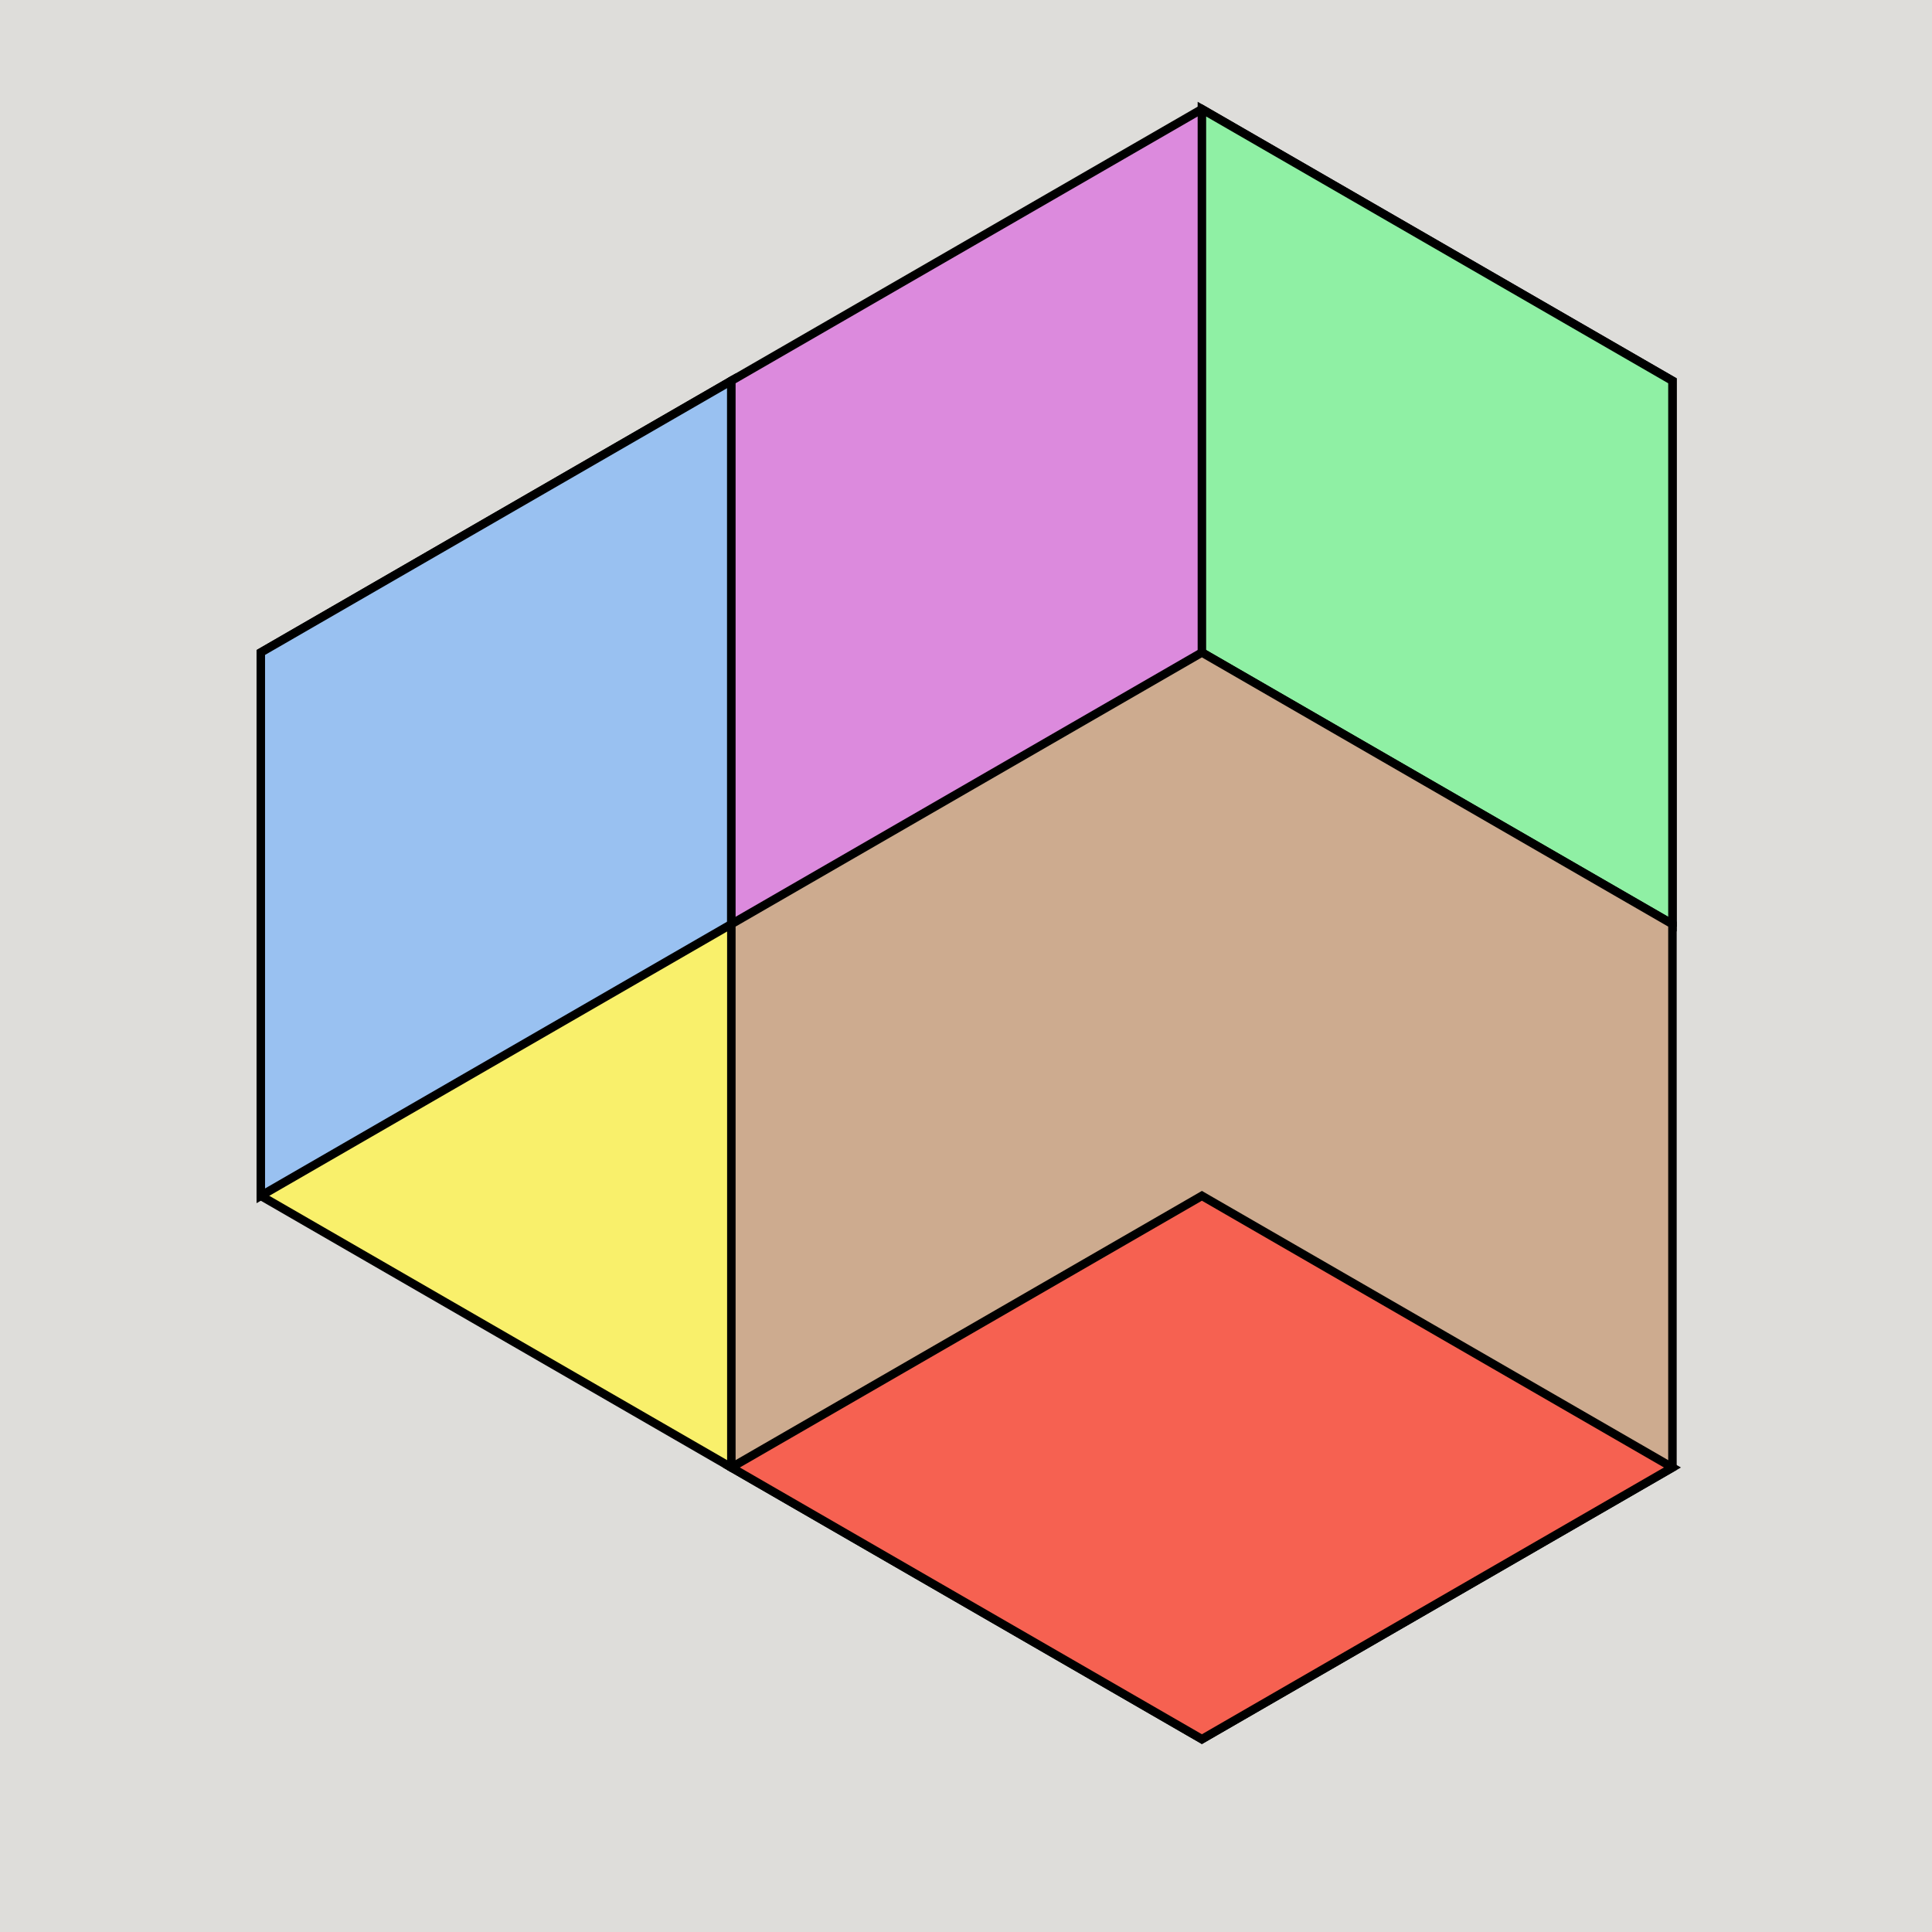
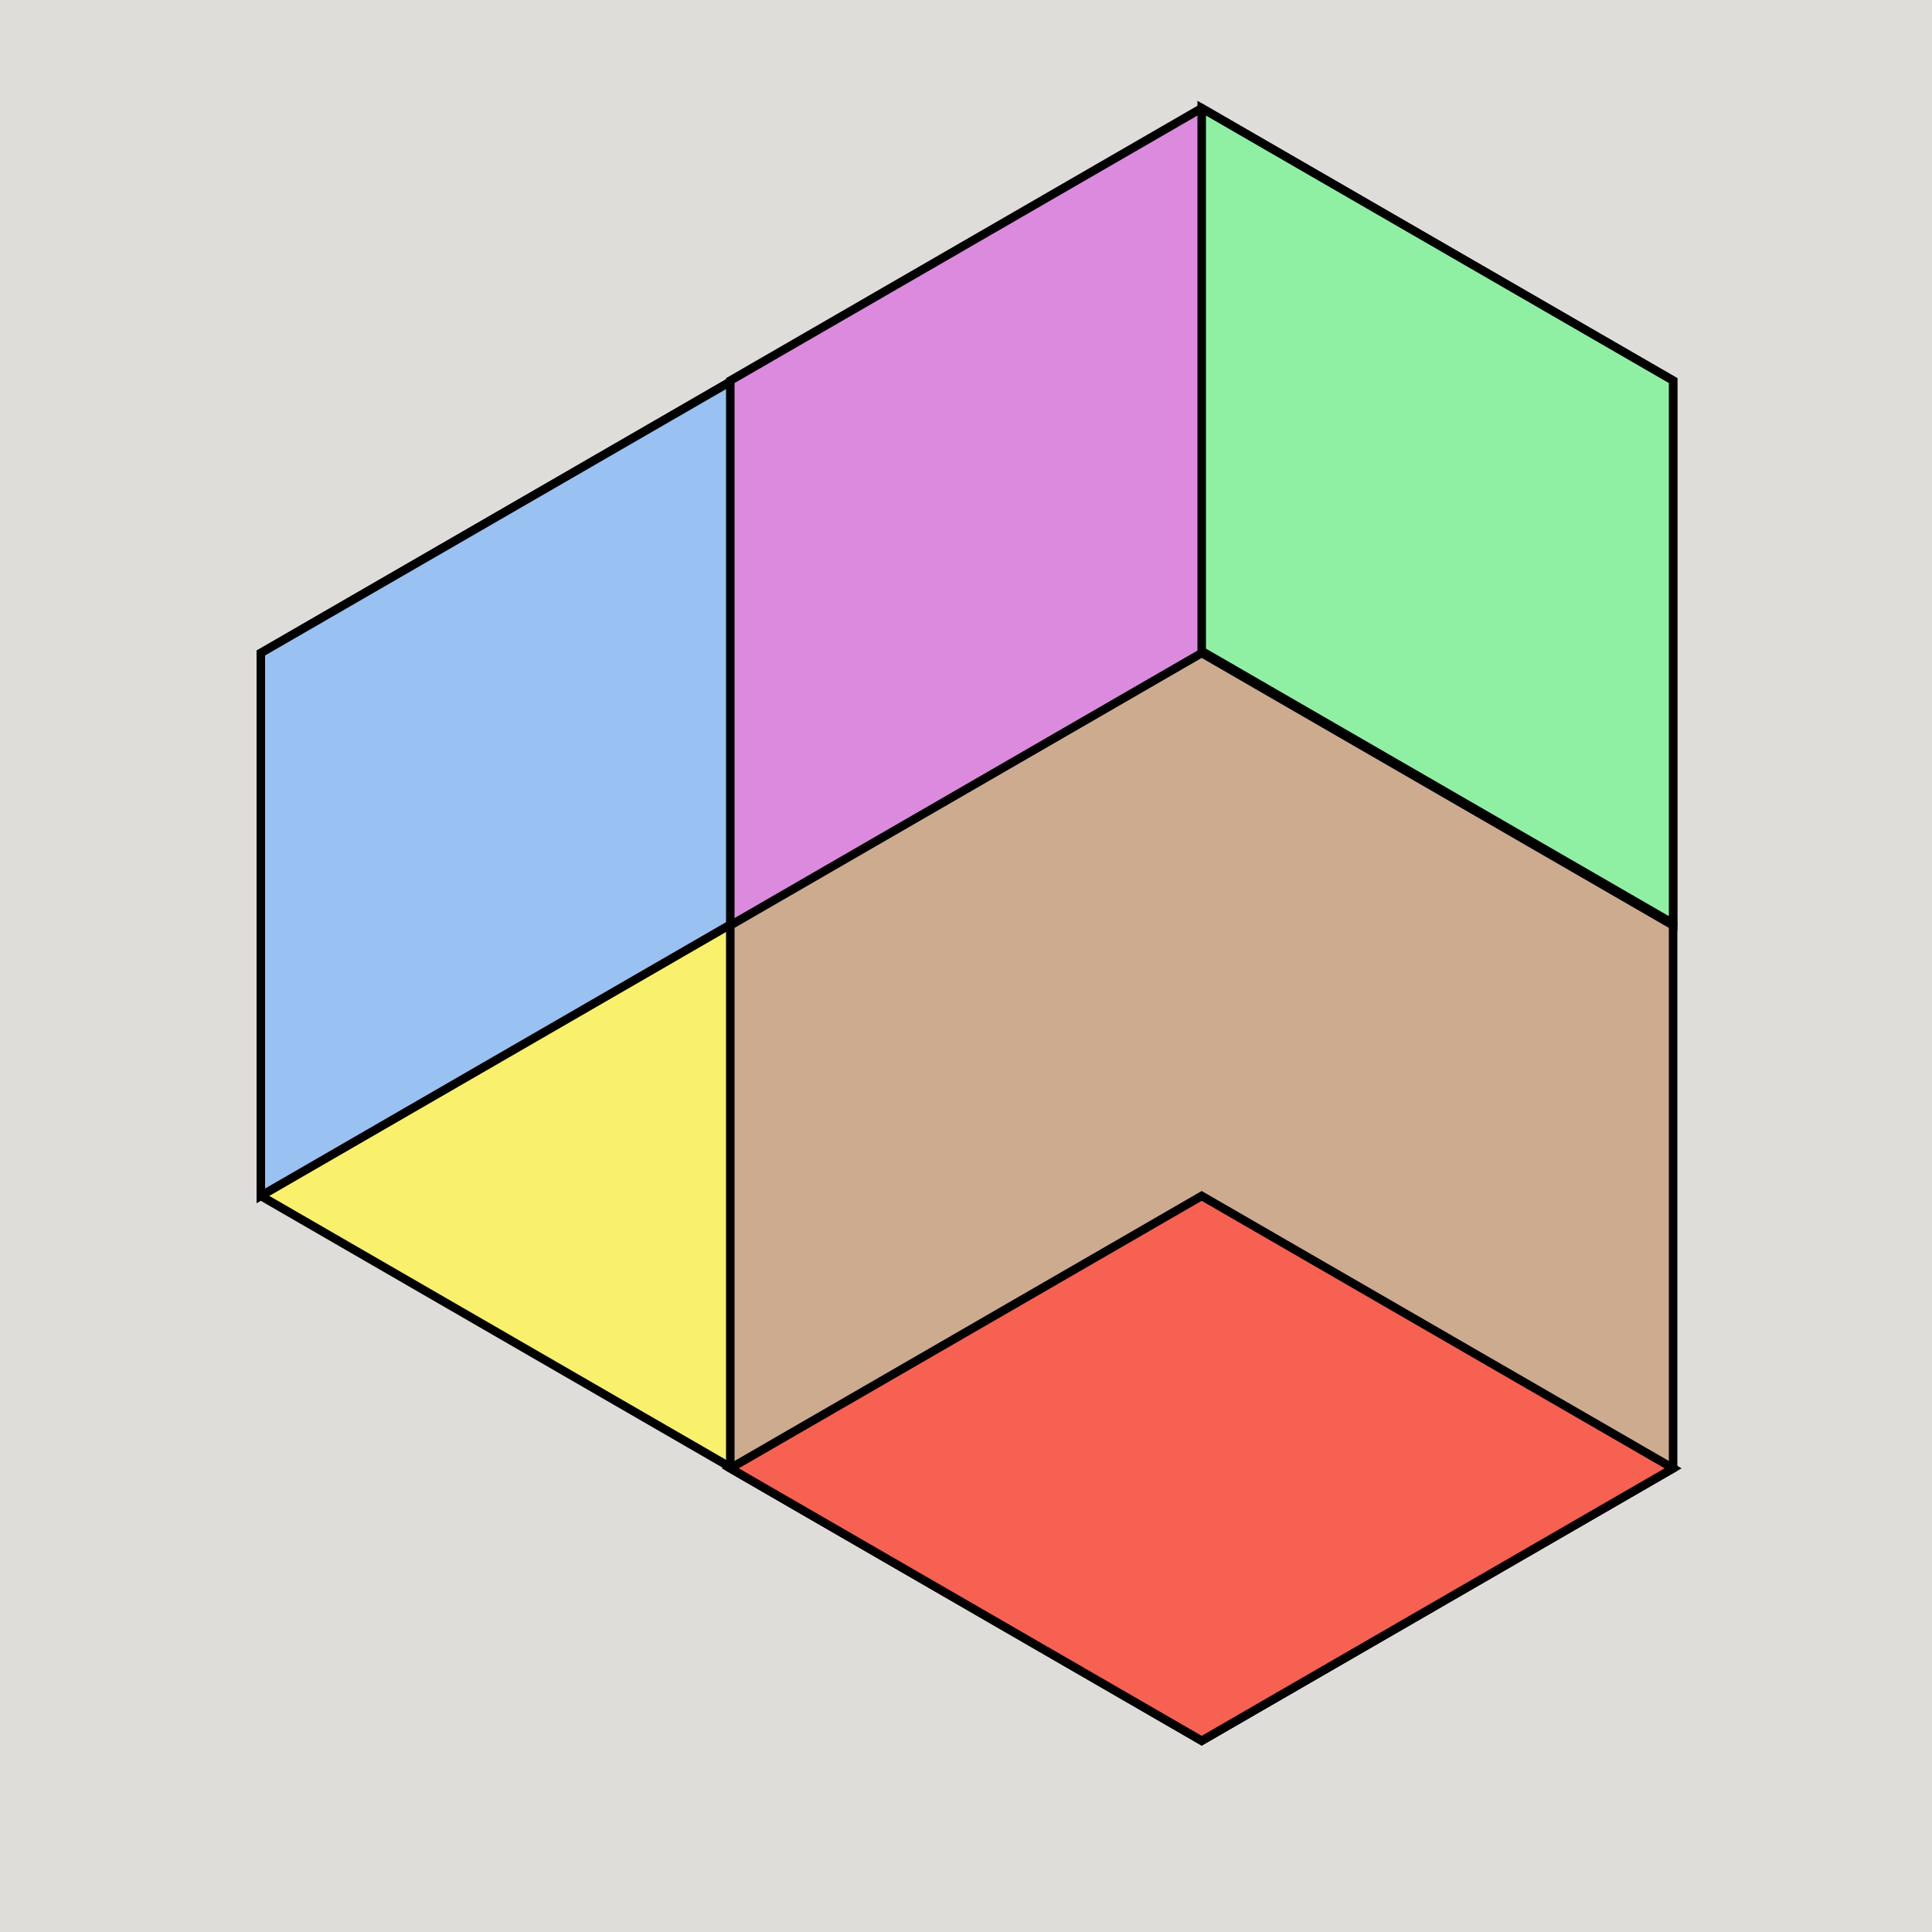
- <svg xmlns="http://www.w3.org/2000/svg" width="1000mm" height="1000mm" viewBox="0 0 1000 1000" version="1.1" id="svg5">
-   <defs id="defs2" />
-   <g id="layer1">
-     <rect style="fill:#deddda;stroke:none;stroke-width:5;stroke-opacity:1" id="rect2774" width="1000" height="1000" x="0" y="0" />
-     <g id="g2731">
-       <path id="path1710" style="fill:#f9f06b;stroke:#000000;stroke-width:4.397" d="M 378.546,197.103 134.992,337.719 V 618.952 L 378.546,759.568 622.101,618.952 V 337.719 Z" />
-       <path id="path1380" style="fill:#99c1f1;stroke:#000000;stroke-width:4.397;stroke-opacity:1" d="M 378.546,197.103 134.992,337.719 V 618.952 L 378.546,478.336 Z" />
-       <path id="path2001" style="fill:#dc8add;stroke:#000000;stroke-width:4.397" d="M 622.101,56.487 378.546,197.103 v 281.233 L 622.101,618.952 865.655,478.336 v -281.233 z" />
-       <path id="path1506" style="fill:#8ff0a4;stroke:#000000;stroke-width:4.397;stroke-opacity:1" d="M 622.101,56.487 V 337.719 l 243.555,140.616 v -281.233 z" />
-       <path id="path2003" style="fill:#cdab8f;stroke:#000000;stroke-width:4.397" d="M 622.101,337.719 378.546,478.336 V 759.568 L 622.101,900.185 865.655,759.568 V 478.336 Z" />
-       <path id="path2251" style="fill:#f66151;stroke:#000000;stroke-width:4.397;stroke-opacity:1" d="M 622.101,618.952 378.546,759.568 622.101,900.185 865.655,759.568 Z" />
-     </g>
+ <svg xmlns="http://www.w3.org/2000/svg" width="1e3mm" height="1e3mm" version="1.1" viewBox="0 0 1e3 1e3">
+   <rect width="1e3" height="1e3" fill="#deddda" />
+   <g stroke="#000" stroke-width="4.4">
+     <path d="m379 197-244 141v281l244 141 244-141v-281z" fill="#f9f06b" />
+     <path d="m379 197-244 141v281l244-141z" fill="#99c1f1" />
+     <path d="m622 56-244 141v281l244 141 244-141v-281z" fill="#dc8add" />
+     <path d="m622 56v281l244 141v-281z" fill="#8ff0a4" />
+     <path d="m622 338-244 141v281l244 141 244-141v-281z" fill="#cdab8f" />
+     <path d="m622 619-244 141 244 141 244-141z" fill="#f66151" />
  </g>
</svg>
